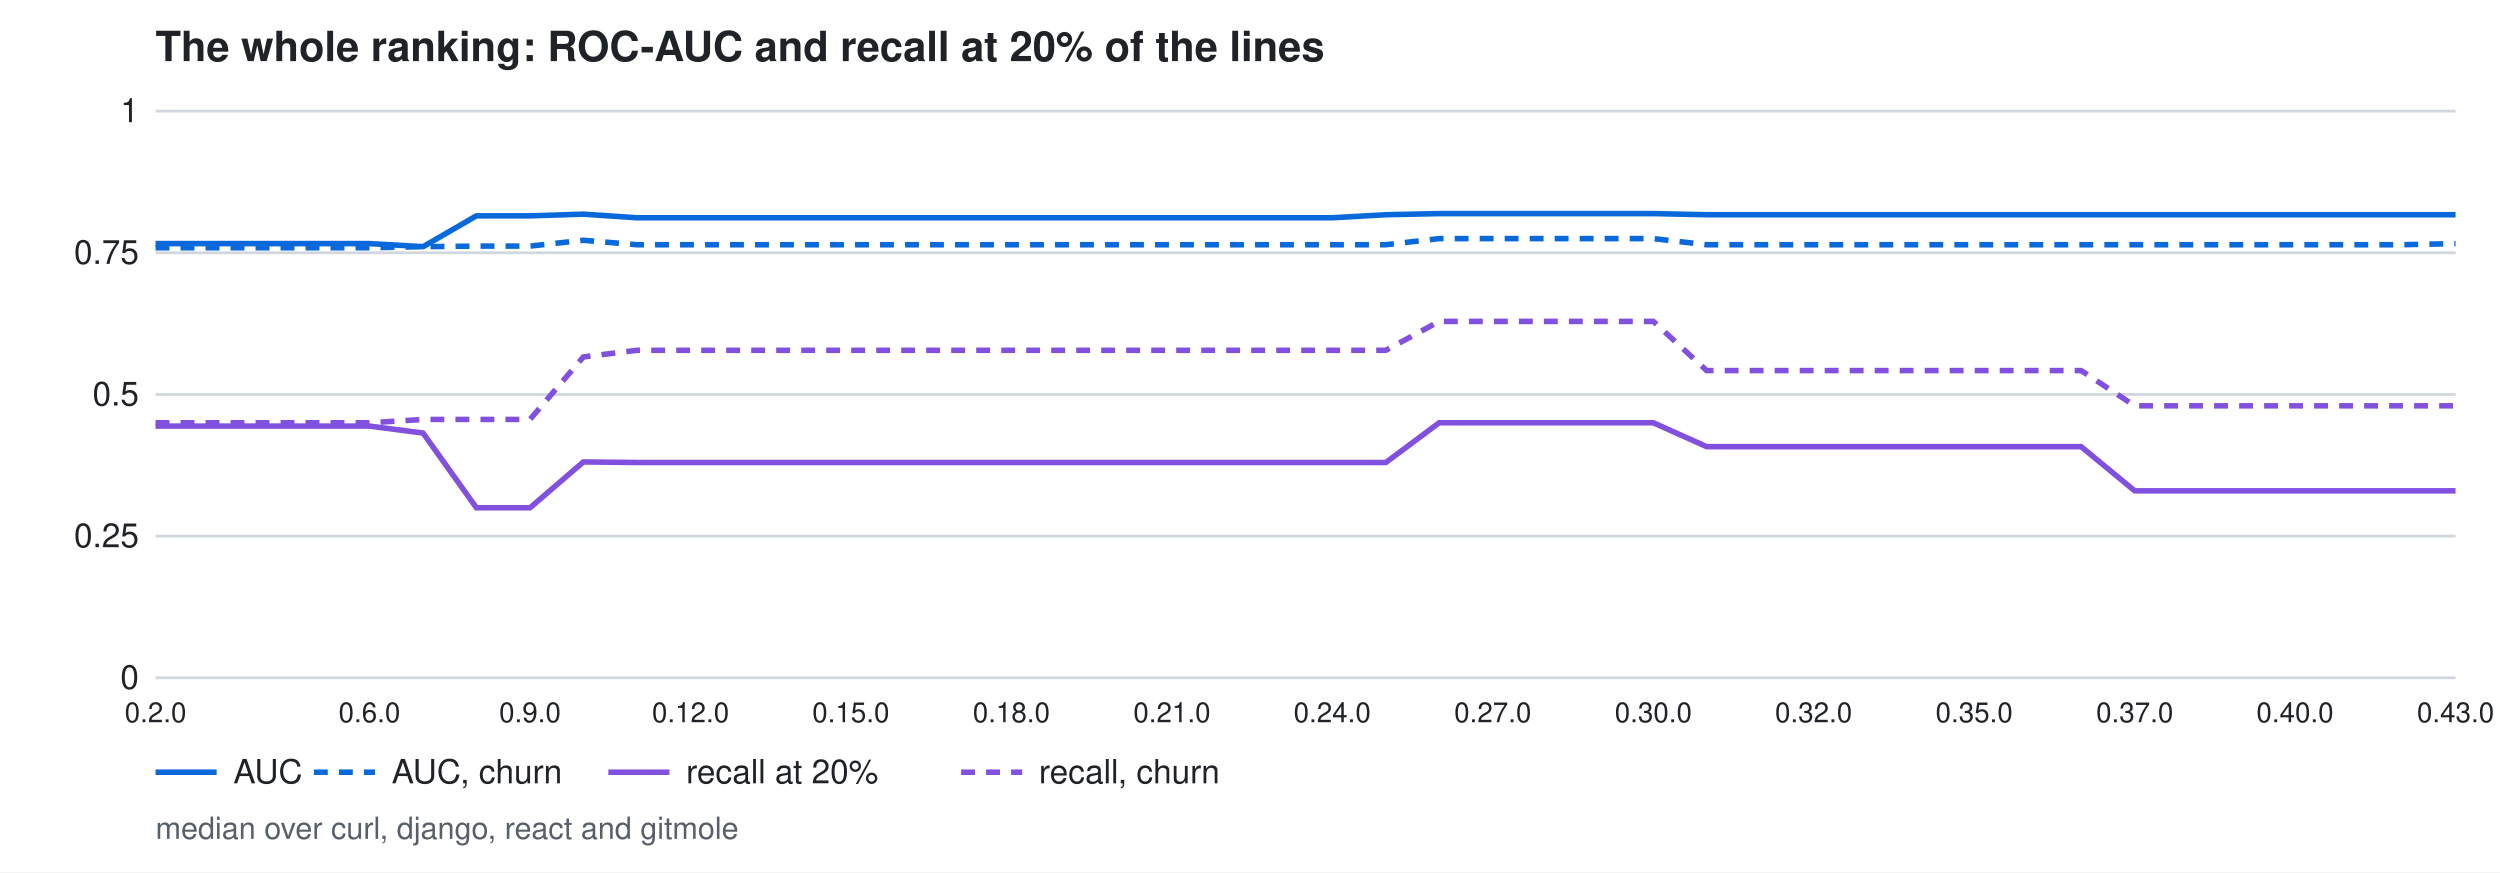
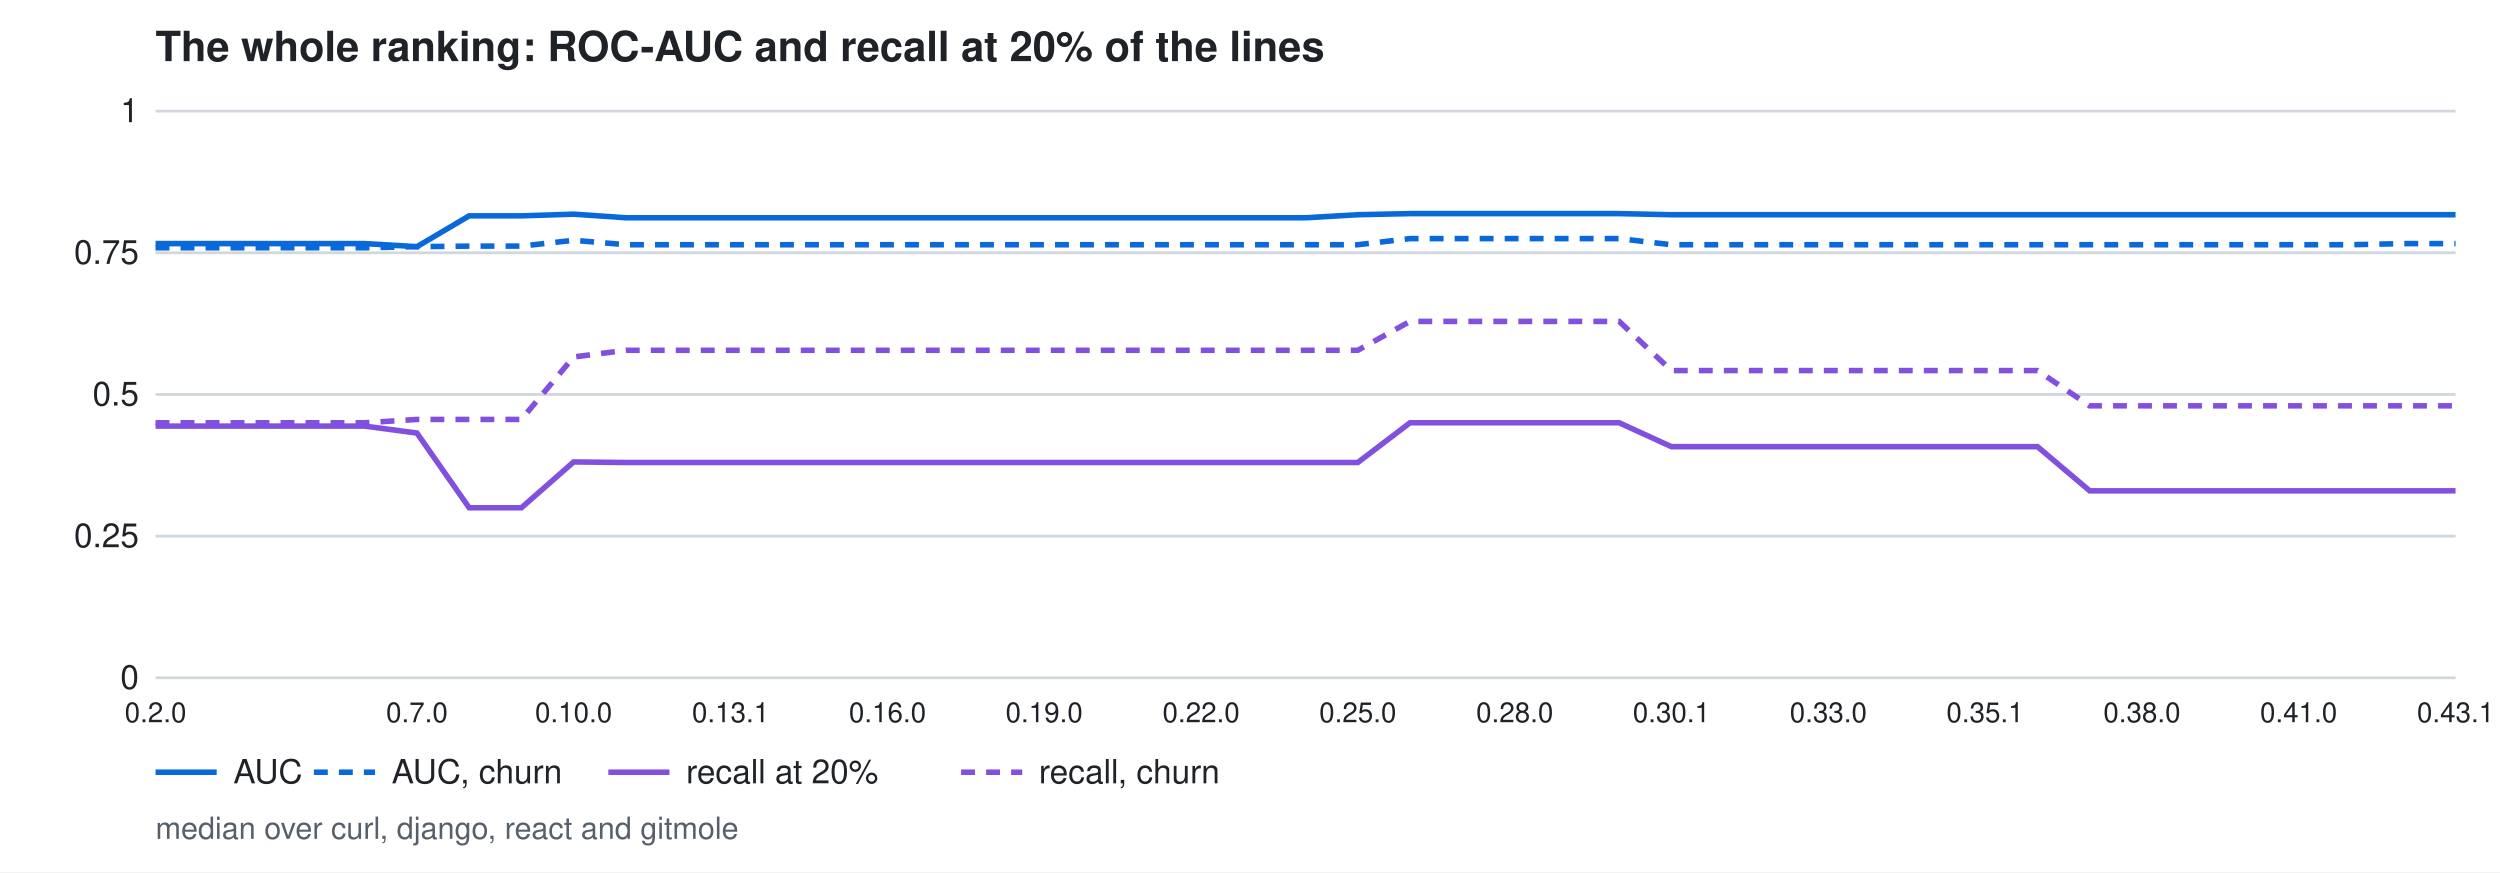
<svg xmlns="http://www.w3.org/2000/svg" width="900" height="314" viewBox="0 0 900 314" font-family="-apple-system,Segoe UI,Helvetica,Arial,sans-serif" font-size="12">
  <rect width="900" height="314" fill="#ffffff" />
  <text x="56" y="22" font-size="15" font-weight="600" fill="#1f2328">The whole ranking: ROC-AUC and recall at 20% of the lines</text>
  <line x1="56" y1="244.0" x2="884" y2="244.0" stroke="#d0d7de" stroke-width="1" />
  <text x="50" y="248.0" text-anchor="end" fill="#1f2328">0</text>
  <line x1="56" y1="193.0" x2="884" y2="193.0" stroke="#d0d7de" stroke-width="1" />
  <text x="50" y="197.0" text-anchor="end" fill="#1f2328">0.25</text>
  <line x1="56" y1="142.0" x2="884" y2="142.0" stroke="#d0d7de" stroke-width="1" />
  <text x="50" y="146.0" text-anchor="end" fill="#1f2328">0.5</text>
  <line x1="56" y1="91.0" x2="884" y2="91.0" stroke="#d0d7de" stroke-width="1" />
  <text x="50" y="95.0" text-anchor="end" fill="#1f2328">0.75</text>
  <line x1="56" y1="40.0" x2="884" y2="40.0" stroke="#d0d7de" stroke-width="1" />
  <text x="50" y="44.0" text-anchor="end" fill="#1f2328">1</text>
  <text x="56.0" y="260" text-anchor="middle" fill="#1f2328" font-size="10">0.2.0</text>
-   <text x="133.0" y="260" text-anchor="middle" fill="#1f2328" font-size="10">0.6.0</text>
-   <text x="190.8" y="260" text-anchor="middle" fill="#1f2328" font-size="10">0.9.0</text>
-   <text x="248.6" y="260" text-anchor="middle" fill="#1f2328" font-size="10">0.12.0</text>
-   <text x="306.3" y="260" text-anchor="middle" fill="#1f2328" font-size="10">0.15.0</text>
-   <text x="364.1" y="260" text-anchor="middle" fill="#1f2328" font-size="10">0.18.0</text>
-   <text x="421.9" y="260" text-anchor="middle" fill="#1f2328" font-size="10">0.21.0</text>
-   <text x="479.6" y="260" text-anchor="middle" fill="#1f2328" font-size="10">0.24.0</text>
-   <text x="537.4" y="260" text-anchor="middle" fill="#1f2328" font-size="10">0.27.0</text>
-   <text x="595.2" y="260" text-anchor="middle" fill="#1f2328" font-size="10">0.30.0</text>
-   <text x="652.9" y="260" text-anchor="middle" fill="#1f2328" font-size="10">0.32.0</text>
-   <text x="710.7" y="260" text-anchor="middle" fill="#1f2328" font-size="10">0.35.0</text>
-   <text x="768.5" y="260" text-anchor="middle" fill="#1f2328" font-size="10">0.37.0</text>
-   <text x="826.2" y="260" text-anchor="middle" fill="#1f2328" font-size="10">0.40.0</text>
-   <text x="884.0" y="260" text-anchor="middle" fill="#1f2328" font-size="10">0.43.0</text>
-   <polyline points="56.0,87.7 75.3,87.7 94.5,87.7 113.8,87.7 133.0,87.7 152.3,88.8 171.5,77.7 190.8,77.7 210.0,77.1 229.3,78.4 248.6,78.4 267.8,78.4 287.1,78.4 306.3,78.4 325.6,78.4 344.8,78.4 364.1,78.4 383.3,78.4 402.6,78.4 421.9,78.4 441.1,78.4 460.4,78.4 479.6,78.4 498.9,77.3 518.1,76.9 537.4,76.9 556.7,76.9 575.9,76.9 595.2,76.9 614.4,77.3 633.7,77.3 652.9,77.3 672.2,77.3 691.4,77.3 710.7,77.3 730.0,77.3 749.2,77.3 768.5,77.3 787.7,77.3 807.0,77.3 826.2,77.3 845.5,77.3 864.7,77.3 884.0,77.3" fill="none" stroke="#0969da" stroke-width="2" />
-   <polyline points="56.0,89.2 75.3,89.2 94.5,89.2 113.8,89.2 133.0,89.2 152.3,88.8 171.5,88.6 190.8,88.6 210.0,86.5 229.3,88.1 248.6,88.1 267.8,88.1 287.1,88.1 306.3,88.1 325.6,88.1 344.8,88.1 364.1,88.1 383.3,88.1 402.6,88.1 421.9,88.1 441.1,88.1 460.4,88.1 479.6,88.1 498.9,88.1 518.1,85.9 537.4,85.9 556.7,85.9 575.9,85.9 595.2,85.9 614.4,88.1 633.7,88.1 652.9,88.1 672.2,88.1 691.4,88.1 710.7,88.1 730.0,88.1 749.2,88.1 768.5,88.1 787.7,88.1 807.0,88.1 826.2,88.1 845.5,88.1 864.7,88.1 884.0,87.7" fill="none" stroke="#0969da" stroke-width="2" stroke-dasharray="5 4" />
-   <polyline points="56.0,153.4 75.3,153.4 94.5,153.4 113.8,153.4 133.0,153.4 152.3,155.9 171.5,182.8 190.8,182.8 210.0,166.3 229.3,166.5 248.6,166.5 267.8,166.5 287.1,166.5 306.3,166.5 325.6,166.5 344.8,166.5 364.1,166.5 383.3,166.5 402.6,166.5 421.9,166.5 441.1,166.5 460.4,166.5 479.6,166.5 498.9,166.5 518.1,152.2 537.4,152.2 556.7,152.2 575.9,152.2 595.2,152.2 614.4,160.8 633.7,160.8 652.9,160.8 672.2,160.8 691.4,160.8 710.7,160.8 730.0,160.8 749.2,160.8 768.5,176.7 787.7,176.7 807.0,176.7 826.2,176.7 845.5,176.7 864.7,176.7 884.0,176.7" fill="none" stroke="#8250df" stroke-width="2" />
-   <polyline points="56.0,152.2 75.3,152.2 94.5,152.2 113.8,152.2 133.0,152.2 152.3,151.0 171.5,151.0 190.8,151.0 210.0,128.5 229.3,126.1 248.6,126.1 267.8,126.1 287.1,126.1 306.3,126.1 325.6,126.1 344.8,126.1 364.1,126.1 383.3,126.1 402.6,126.1 421.9,126.1 441.1,126.1 460.4,126.1 479.6,126.1 498.9,126.1 518.1,115.7 537.4,115.7 556.7,115.7 575.9,115.7 595.2,115.7 614.4,133.4 633.7,133.4 652.9,133.4 672.2,133.4 691.4,133.4 710.7,133.4 730.0,133.4 749.2,133.4 768.5,146.1 787.7,146.1 807.0,146.1 826.2,146.1 845.5,146.1 864.7,146.1 884.0,146.1" fill="none" stroke="#8250df" stroke-width="2" stroke-dasharray="5 4" />
+   <text x="150.1" y="260" text-anchor="middle" fill="#1f2328" font-size="10">0.7.0</text>
+   <text x="206.5" y="260" text-anchor="middle" fill="#1f2328" font-size="10">0.10.0</text>
+   <text x="263.0" y="260" text-anchor="middle" fill="#1f2328" font-size="10">0.13.1</text>
+   <text x="319.5" y="260" text-anchor="middle" fill="#1f2328" font-size="10">0.16.0</text>
+   <text x="375.9" y="260" text-anchor="middle" fill="#1f2328" font-size="10">0.19.0</text>
+   <text x="432.4" y="260" text-anchor="middle" fill="#1f2328" font-size="10">0.22.0</text>
+   <text x="488.8" y="260" text-anchor="middle" fill="#1f2328" font-size="10">0.25.0</text>
+   <text x="545.3" y="260" text-anchor="middle" fill="#1f2328" font-size="10">0.28.0</text>
+   <text x="601.7" y="260" text-anchor="middle" fill="#1f2328" font-size="10">0.30.1</text>
+   <text x="658.2" y="260" text-anchor="middle" fill="#1f2328" font-size="10">0.33.0</text>
+   <text x="714.6" y="260" text-anchor="middle" fill="#1f2328" font-size="10">0.35.1</text>
+   <text x="771.1" y="260" text-anchor="middle" fill="#1f2328" font-size="10">0.38.0</text>
+   <text x="827.5" y="260" text-anchor="middle" fill="#1f2328" font-size="10">0.41.0</text>
+   <text x="884.0" y="260" text-anchor="middle" fill="#1f2328" font-size="10">0.43.1</text>
+   <polyline points="56.0,87.7 74.8,87.7 93.6,87.7 112.5,87.7 131.3,87.7 150.1,88.8 168.9,77.7 187.7,77.7 206.5,77.1 225.4,78.4 244.2,78.4 263.0,78.4 281.8,78.4 300.6,78.4 319.5,78.4 338.3,78.4 357.1,78.4 375.9,78.4 394.7,78.4 413.5,78.4 432.4,78.4 451.2,78.4 470.0,78.4 488.8,77.3 507.6,76.9 526.5,76.9 545.3,76.9 564.1,76.9 582.9,76.9 601.7,77.3 620.5,77.3 639.4,77.3 658.2,77.3 677.0,77.3 695.8,77.3 714.6,77.3 733.5,77.3 752.3,77.3 771.1,77.3 789.9,77.3 808.7,77.3 827.5,77.3 846.4,77.3 865.2,77.3 884.0,77.3" fill="none" stroke="#0969da" stroke-width="2" />
+   <polyline points="56.0,89.2 74.8,89.2 93.6,89.2 112.5,89.2 131.3,89.2 150.1,88.8 168.9,88.6 187.7,88.6 206.5,86.5 225.4,88.1 244.2,88.1 263.0,88.1 281.8,88.1 300.6,88.1 319.5,88.1 338.3,88.1 357.1,88.1 375.9,88.1 394.7,88.1 413.5,88.1 432.4,88.1 451.2,88.1 470.0,88.1 488.8,88.1 507.6,85.9 526.5,85.9 545.3,85.9 564.1,85.9 582.9,85.9 601.7,88.1 620.5,88.1 639.4,88.1 658.2,88.1 677.0,88.1 695.8,88.1 714.6,88.1 733.5,88.1 752.3,88.1 771.1,88.1 789.9,88.1 808.7,88.1 827.5,88.1 846.4,88.1 865.2,87.7 884.0,87.7" fill="none" stroke="#0969da" stroke-width="2" stroke-dasharray="5 4" />
+   <polyline points="56.0,153.4 74.8,153.4 93.6,153.4 112.5,153.4 131.3,153.4 150.1,155.9 168.9,182.8 187.7,182.8 206.5,166.3 225.4,166.5 244.2,166.5 263.0,166.5 281.8,166.5 300.6,166.5 319.5,166.5 338.3,166.5 357.1,166.5 375.9,166.5 394.7,166.5 413.5,166.5 432.4,166.5 451.2,166.5 470.0,166.5 488.8,166.5 507.6,152.2 526.5,152.2 545.3,152.2 564.1,152.2 582.9,152.2 601.7,160.8 620.5,160.8 639.4,160.8 658.2,160.8 677.0,160.8 695.8,160.8 714.6,160.8 733.5,160.8 752.3,176.7 771.1,176.7 789.9,176.7 808.7,176.7 827.5,176.7 846.4,176.7 865.2,176.7 884.0,176.7" fill="none" stroke="#8250df" stroke-width="2" />
+   <polyline points="56.0,152.2 74.8,152.2 93.6,152.2 112.5,152.2 131.3,152.2 150.1,151.0 168.9,151.0 187.7,151.0 206.5,128.5 225.4,126.1 244.2,126.1 263.0,126.1 281.8,126.1 300.6,126.1 319.5,126.1 338.3,126.1 357.1,126.1 375.9,126.1 394.7,126.1 413.5,126.1 432.4,126.1 451.2,126.1 470.0,126.1 488.8,126.1 507.6,115.7 526.5,115.7 545.3,115.7 564.1,115.7 582.9,115.7 601.7,133.4 620.5,133.4 639.4,133.4 658.2,133.4 677.0,133.4 695.8,133.4 714.6,133.4 733.5,133.4 752.3,146.1 771.1,146.1 789.9,146.1 808.7,146.1 827.5,146.1 846.4,146.1 865.2,146.1 884.0,146.1" fill="none" stroke="#8250df" stroke-width="2" stroke-dasharray="5 4" />
  <line x1="56" y1="278" x2="78" y2="278" stroke="#0969da" stroke-width="2" />
  <text x="84" y="282" fill="#1f2328">AUC</text>
  <line x1="113" y1="278" x2="135" y2="278" stroke="#0969da" stroke-width="2" stroke-dasharray="5 4" />
  <text x="141" y="282" fill="#1f2328">AUC, churn</text>
  <line x1="219" y1="278" x2="241" y2="278" stroke="#8250df" stroke-width="2" />
  <text x="247" y="282" fill="#1f2328">recall at 20%</text>
  <line x1="346" y1="278" x2="368" y2="278" stroke="#8250df" stroke-width="2" stroke-dasharray="5 4" />
  <text x="374" y="282" fill="#1f2328">recall, churn</text>
  <text x="56" y="302" fill="#57606a" font-size="11">median over curl, django, react and gitmole</text>
</svg>
